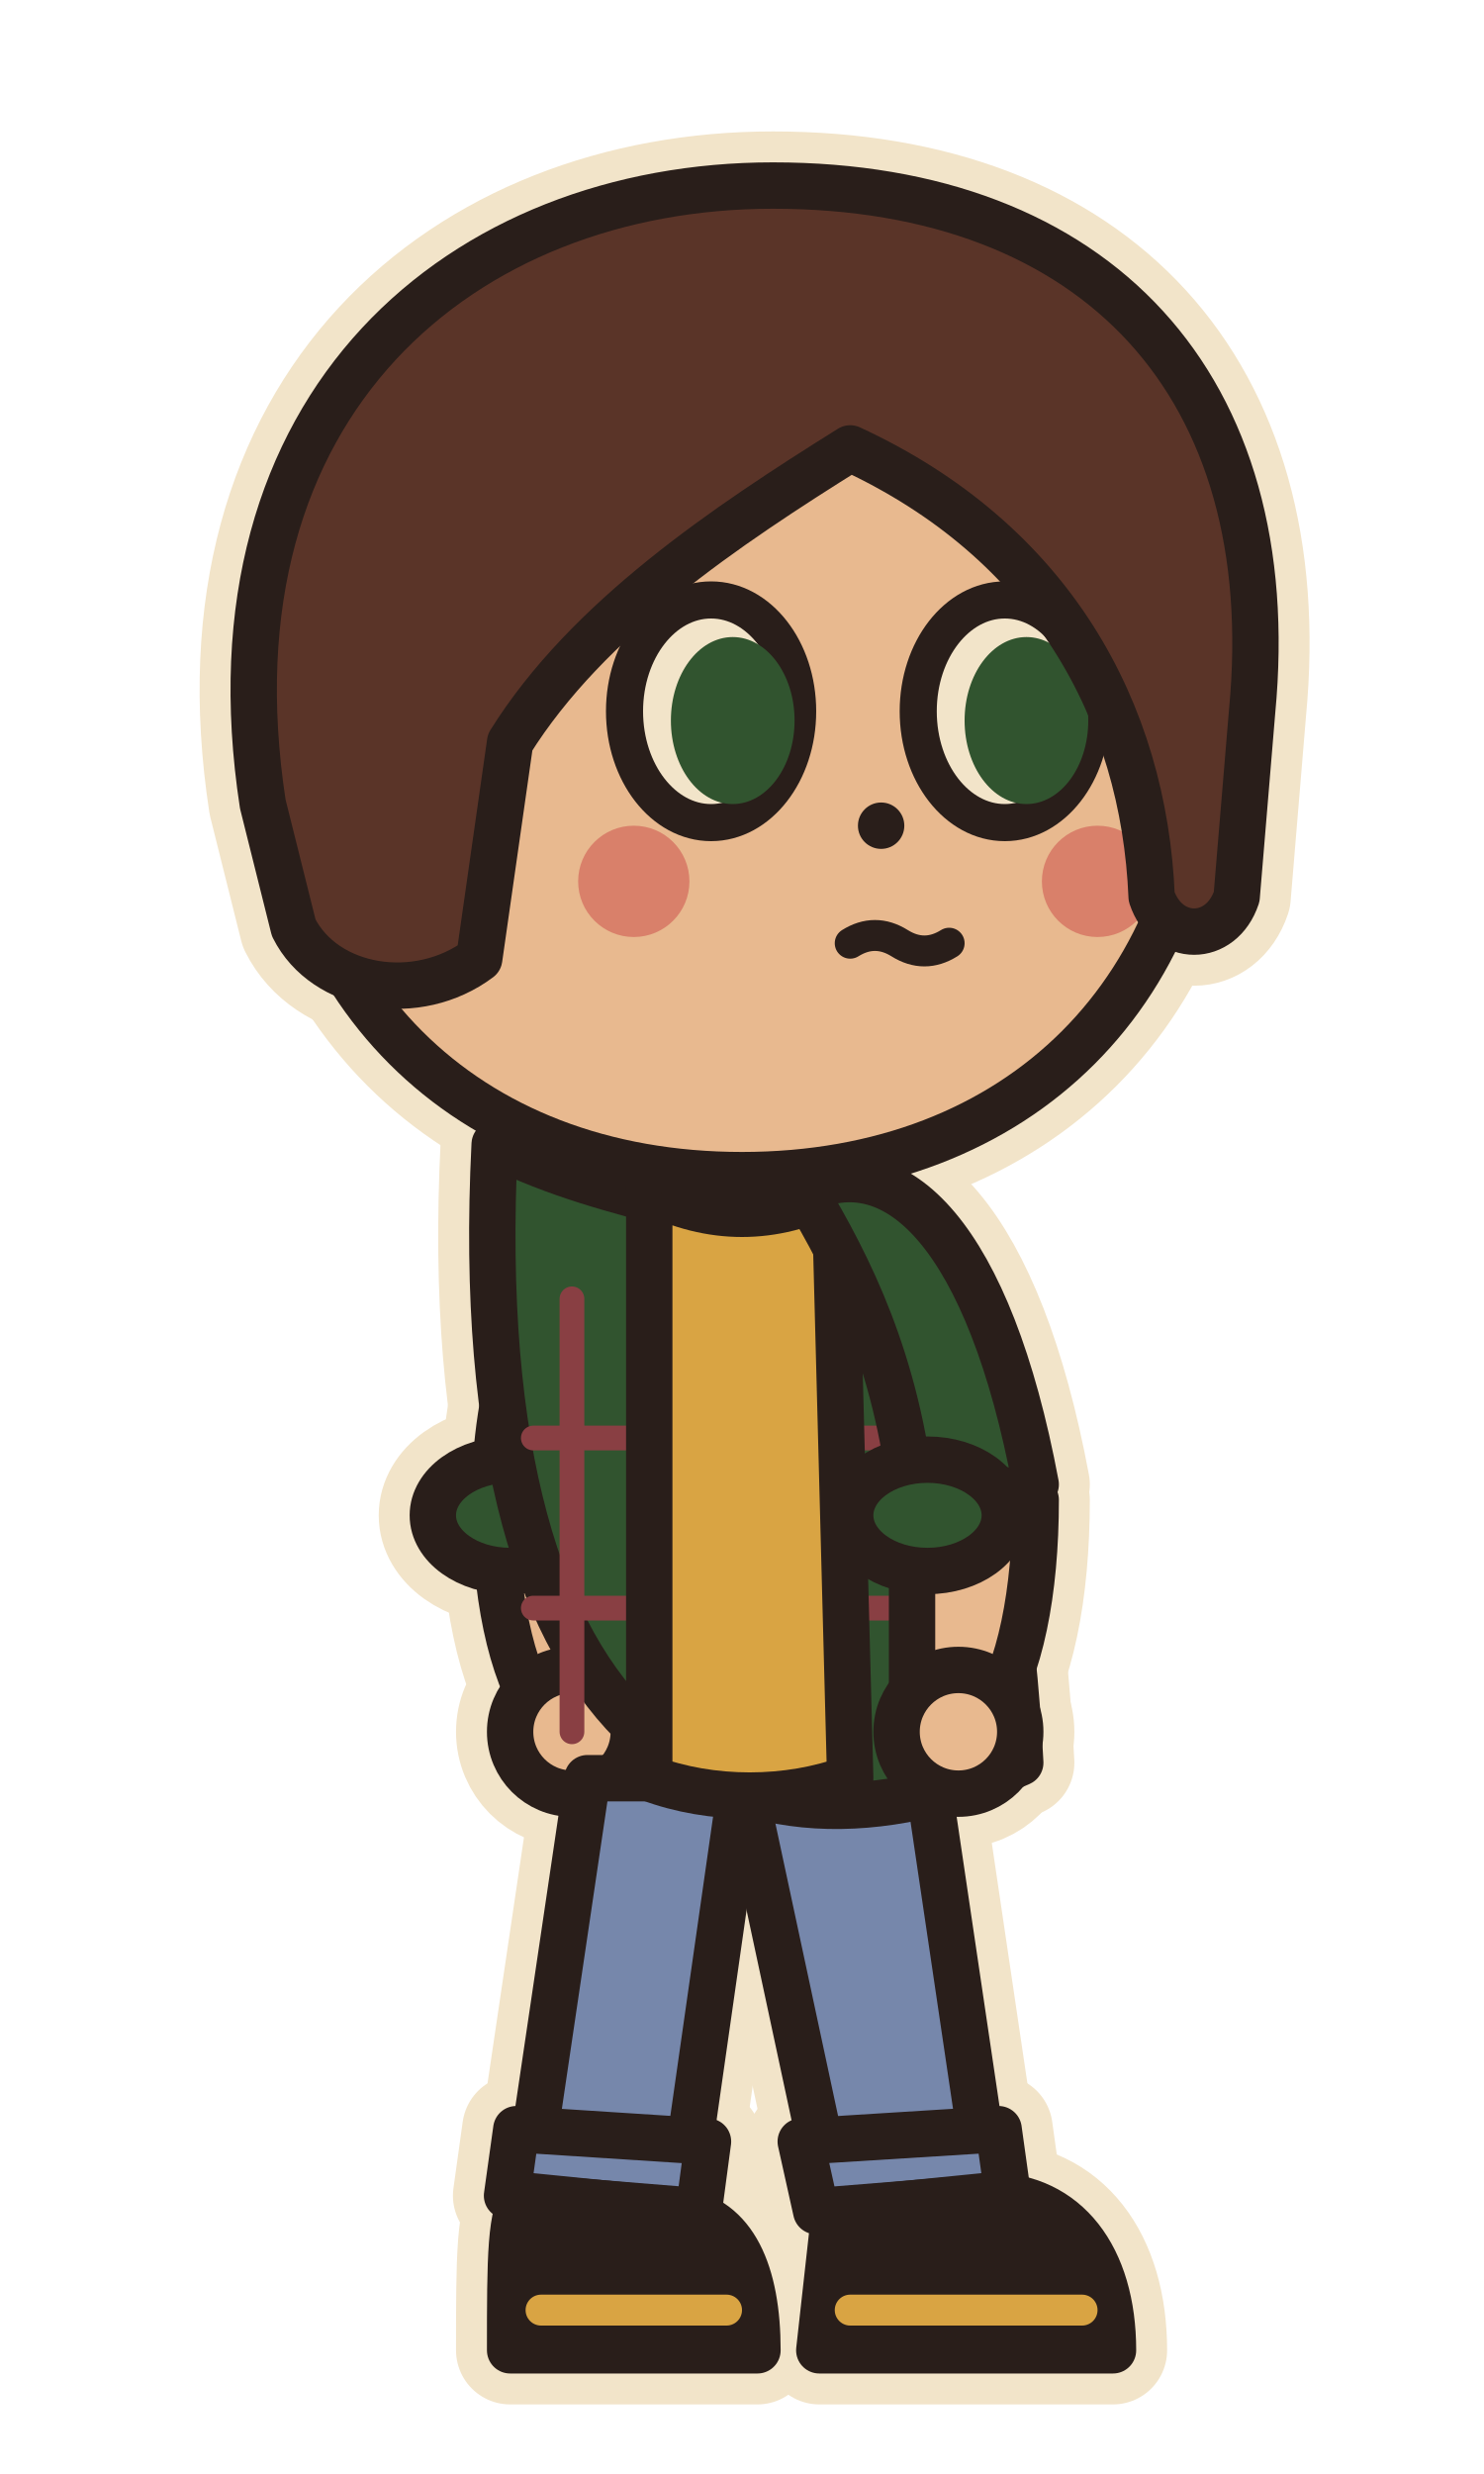
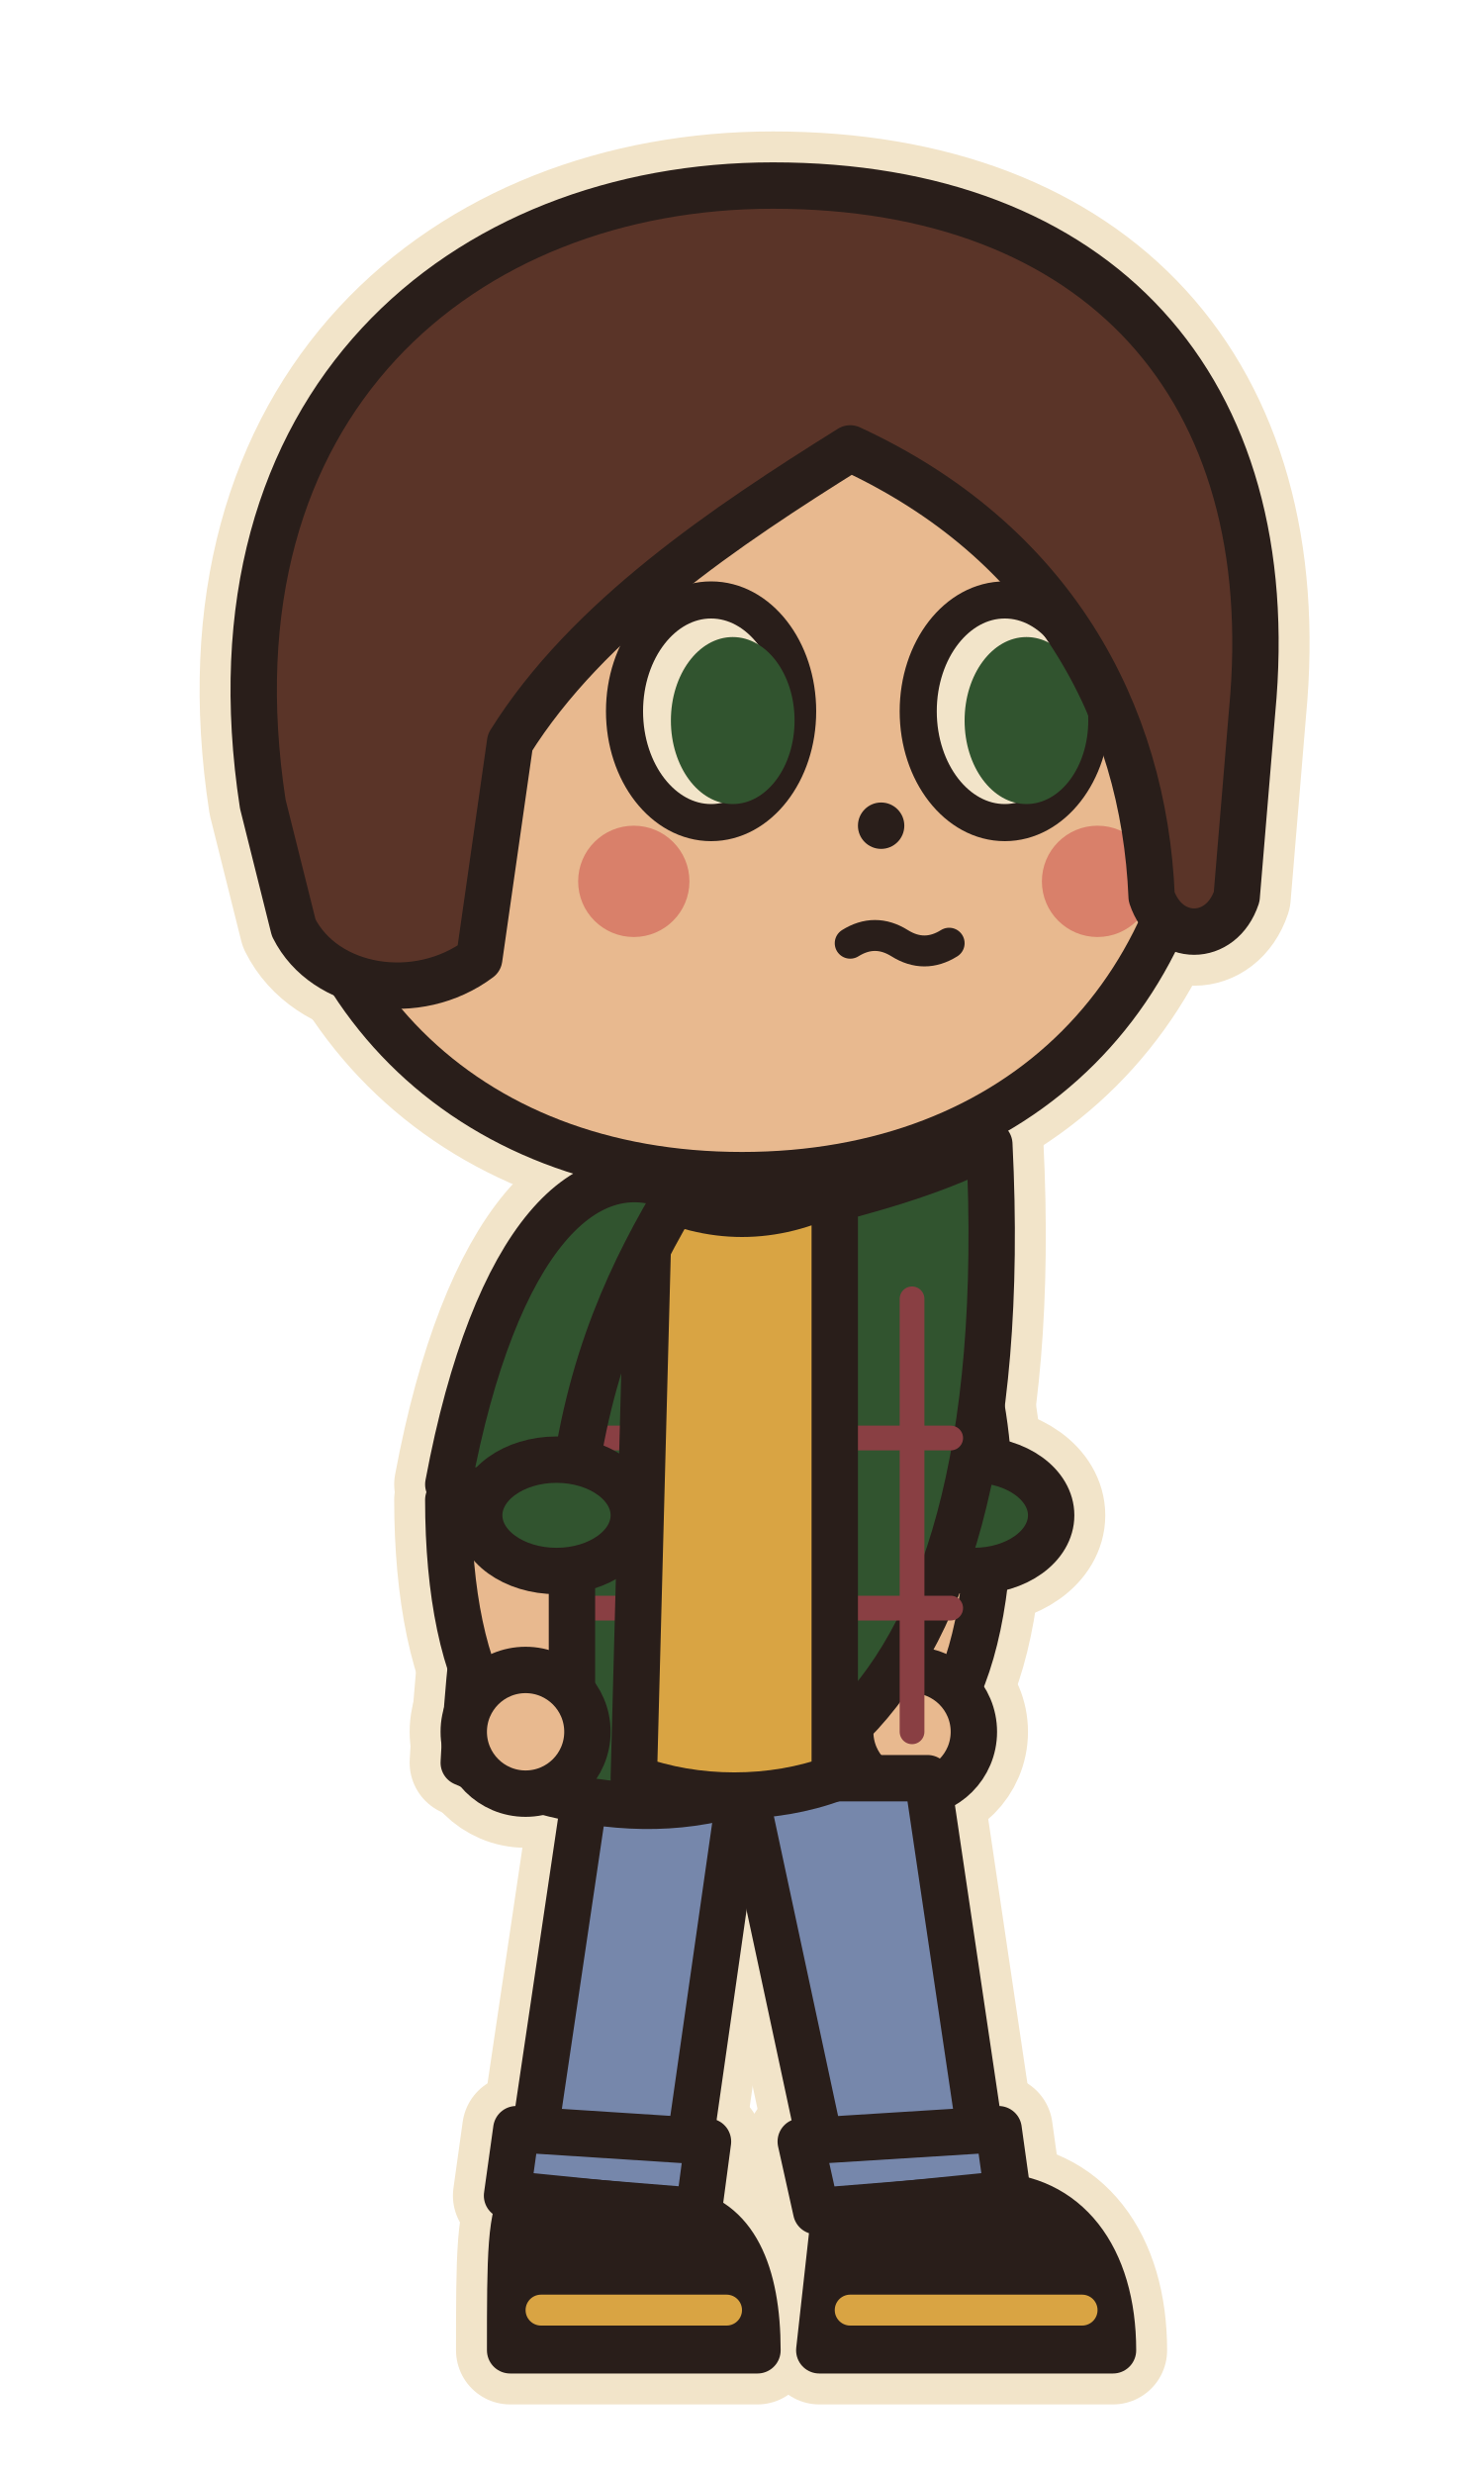
<svg xmlns="http://www.w3.org/2000/svg" viewBox="0 0 96 160" width="96" height="160">
  <g fill="#f2e4c9" stroke="#f2e4c9" stroke-width="7" stroke-linejoin="round" stroke-linecap="round">
-     <path d="M 40,76 C 34,82 32,90 32,97 C 35,99 38,99 40,97 C 40,90 42,82 44,78 Z" fill="#f2e4c9" />
-     <path d="M 32,97 C 32,103 33,108 35,111 C 37,112 40,111 41,109 C 40,104 40,100 40,97 Z" fill="#f2e4c9" />
-     <ellipse cx="33" cy="98" rx="5" ry="3.6" fill="#f2e4c9" />
-     <circle cx="37" cy="112" r="4" fill="#f2e4c9" />
+     <path d="M 40,76 C 34,82 32,90 32,97 C 35,99 38,99 40,97 C 40,90 42,82 44,78 Z" fill="#f2e4c9" transform="translate(96 0) scale(-1 1)" />
+     <path d="M 32,97 C 32,103 33,108 35,111 C 37,112 40,111 41,109 C 40,104 40,100 40,97 Z" fill="#f2e4c9" transform="translate(96 0) scale(-1 1)" />
+     <ellipse cx="33" cy="98" rx="5" ry="3.6" fill="#f2e4c9" transform="translate(96 0) scale(-1 1)" />
+     <circle cx="37" cy="112" r="4" fill="#f2e4c9" transform="translate(96 0) scale(-1 1)" />
    <path d="M 38,115 L 34,142 L 44,143 L 48,115 Z" fill="#f2e4c9" />
    <path d="M 33.4,137.7 L 32.8,142 L 45.2,143 L 45.8,138.5 Z" fill="#f2e4c9" />
    <path d="M 34,142 L 44,143 C 47.5,143.5 49,147 49,152 L 33,152 C 33,146 33,143 34,142 Z" fill="#f2e4c9" />
    <path d="M 48,115 L 54,143 L 64,142 L 60,115 Z" fill="#f2e4c9" />
    <path d="M 51.8,138.5 L 52.8,143 L 65.2,142 L 64.6,137.7 Z" fill="#f2e4c9" />
    <path d="M 54,143 L 64,142 C 69,142 72,146 72,152 L 53,152 Z" fill="#f2e4c9" />
-     <path d="M 32,74 C 48,82 64,74 66,114 C 48,122 30,114 32,74 Z" fill="#f2e4c9" />
-     <path d="M 42,77 C 46,79 50,79 54,77 L 55,115 C 51,116.5 46,116.5 42,115 Z" fill="#f2e4c9" />
-     <path d="M 52,77 C 58,74 64,80 67,96 C 64,99 61,99 59,97 C 58,88 55,82 52,77 Z" fill="#f2e4c9" />
-     <path d="M 59,97 C 62,96 65,96 67,97 C 67,103 66,108 64,111 C 62,112 60,111 59,109 C 59,104 59,100 59,97 Z" fill="#f2e4c9" />
-     <ellipse cx="60" cy="98" rx="5" ry="3.6" fill="#f2e4c9" />
-     <circle cx="62" cy="112" r="4" fill="#f2e4c9" />
+     <path d="M 32,74 C 48,82 64,74 66,114 C 48,122 30,114 32,74 Z" fill="#f2e4c9" transform="translate(96 0) scale(-1 1)" />
+     <path d="M 42,77 C 46,79 50,79 54,77 L 55,115 C 51,116.5 46,116.5 42,115 Z" fill="#f2e4c9" transform="translate(96 0) scale(-1 1)" />
+     <path d="M 52,77 C 58,74 64,80 67,96 C 64,99 61,99 59,97 C 58,88 55,82 52,77 Z" fill="#f2e4c9" transform="translate(96 0) scale(-1 1)" />
+     <path d="M 59,97 C 62,96 65,96 67,97 C 67,103 66,108 64,111 C 62,112 60,111 59,109 C 59,104 59,100 59,97 Z" fill="#f2e4c9" transform="translate(96 0) scale(-1 1)" />
+     <ellipse cx="60" cy="98" rx="5" ry="3.6" fill="#f2e4c9" transform="translate(96 0) scale(-1 1)" />
+     <circle cx="62" cy="112" r="4" fill="#f2e4c9" transform="translate(96 0) scale(-1 1)" />
    <path d="M 48,18 C 66,18 78,30 78,46 C 78,64 66,76 48,76 C 30,76 18,64 18,46 C 18,30 30,18 48,18 Z" fill="#f2e4c9" />
    <path d="M 17,52 C 13,26 30,12 50,12 C 71,12 83,25 81,46 L 80,58 C 79,61 75.5,61 74.5,58 C 74,46 68,35 55,29 C 47,34 38,40 33,48 L 31,62 C 27,65 21,64 19,60 Z" fill="#f2e4c9" />
  </g>
  <g stroke="#291e1a" stroke-width="3" stroke-linejoin="round" stroke-linecap="round">
-     <path d="M 40,76 C 34,82 32,90 32,97 C 35,99 38,99 40,97 C 40,90 42,82 44,78 Z" fill="#31542f" />
-     <path d="M 32,97 C 32,103 33,108 35,111 C 37,112 40,111 41,109 C 40,104 40,100 40,97 Z" fill="#e8b98f" />
-     <ellipse cx="33" cy="98" rx="5" ry="3.6" fill="#31542f" />
-     <circle cx="37" cy="112" r="4" fill="#e8b98f" />
+     <path d="M 40,76 C 34,82 32,90 32,97 C 35,99 38,99 40,97 C 40,90 42,82 44,78 Z" fill="#31542f" transform="translate(96 0) scale(-1 1)" />
+     <path d="M 32,97 C 32,103 33,108 35,111 C 37,112 40,111 41,109 C 40,104 40,100 40,97 Z" fill="#e8b98f" transform="translate(96 0) scale(-1 1)" />
+     <ellipse cx="33" cy="98" rx="5" ry="3.6" fill="#31542f" transform="translate(96 0) scale(-1 1)" />
+     <circle cx="37" cy="112" r="4" fill="#e8b98f" transform="translate(96 0) scale(-1 1)" />
    <path d="M 38,115 L 34,142 L 44,143 L 48,115 Z" fill="#7687ab" />
    <path d="M 33.4,137.7 L 32.8,142 L 45.2,143 L 45.8,138.5 Z" fill="#7687ab" />
    <path d="M 34,142 L 44,143 C 47.5,143.5 49,147 49,152 L 33,152 C 33,146 33,143 34,142 Z" fill="#291e1a" />
    <path d="M 35,149.4 L 47,149.4" fill="none" stroke="#d9a443" stroke-width="2" />
    <path d="M 48,115 L 54,143 L 64,142 L 60,115 Z" fill="#7687ab" />
    <path d="M 51.8,138.5 L 52.8,143 L 65.2,142 L 64.6,137.7 Z" fill="#7687ab" />
    <path d="M 54,143 L 64,142 C 69,142 72,146 72,152 L 53,152 Z" fill="#291e1a" />
    <path d="M 55,149.4 L 70,149.4" fill="none" stroke="#d9a443" stroke-width="2" />
-     <path d="M 32,74 C 48,82 64,74 66,114 C 48,122 30,114 32,74 Z" fill="#31542f" />
-     <path d="M 37,84 L 37,112" fill="none" stroke="#893f43" stroke-width="1.6" />
-     <path d="M 34.5,93 L 42,93" fill="none" stroke="#893f43" stroke-width="1.6" />
-     <path d="M 34.5,104 L 42,104" fill="none" stroke="#893f43" stroke-width="1.6" />
-     <path d="M 59.5,84 L 59.5,108" fill="none" stroke="#893f43" stroke-width="1.6" />
-     <path d="M 55,93 L 62,93" fill="none" stroke="#893f43" stroke-width="1.6" />
-     <path d="M 55,104 L 62.5,104" fill="none" stroke="#893f43" stroke-width="1.6" />
-     <path d="M 42,77 C 46,79 50,79 54,77 L 55,115 C 51,116.5 46,116.5 42,115 Z" fill="#d9a443" />
-     <path d="M 52,77 C 58,74 64,80 67,96 C 64,99 61,99 59,97 C 58,88 55,82 52,77 Z" fill="#31542f" />
-     <path d="M 59,97 C 62,96 65,96 67,97 C 67,103 66,108 64,111 C 62,112 60,111 59,109 C 59,104 59,100 59,97 Z" fill="#e8b98f" />
-     <ellipse cx="60" cy="98" rx="5" ry="3.6" fill="#31542f" />
-     <circle cx="62" cy="112" r="4" fill="#e8b98f" />
+     <path d="M 32,74 C 48,82 64,74 66,114 C 48,122 30,114 32,74 Z" fill="#31542f" transform="translate(96 0) scale(-1 1)" />
+     <path d="M 37,84 L 37,112" fill="none" stroke="#893f43" stroke-width="1.6" transform="translate(96 0) scale(-1 1)" />
+     <path d="M 34.5,93 L 42,93" fill="none" stroke="#893f43" stroke-width="1.6" transform="translate(96 0) scale(-1 1)" />
+     <path d="M 34.5,104 L 42,104" fill="none" stroke="#893f43" stroke-width="1.6" transform="translate(96 0) scale(-1 1)" />
+     <path d="M 59.5,84 L 59.5,108" fill="none" stroke="#893f43" stroke-width="1.6" transform="translate(96 0) scale(-1 1)" />
+     <path d="M 55,93 L 62,93" fill="none" stroke="#893f43" stroke-width="1.6" transform="translate(96 0) scale(-1 1)" />
+     <path d="M 55,104 L 62.5,104" fill="none" stroke="#893f43" stroke-width="1.6" transform="translate(96 0) scale(-1 1)" />
+     <path d="M 42,77 C 46,79 50,79 54,77 L 55,115 C 51,116.5 46,116.5 42,115 Z" fill="#d9a443" transform="translate(96 0) scale(-1 1)" />
+     <path d="M 52,77 C 58,74 64,80 67,96 C 64,99 61,99 59,97 C 58,88 55,82 52,77 Z" fill="#31542f" transform="translate(96 0) scale(-1 1)" />
+     <path d="M 59,97 C 62,96 65,96 67,97 C 67,103 66,108 64,111 C 62,112 60,111 59,109 C 59,104 59,100 59,97 Z" fill="#e8b98f" transform="translate(96 0) scale(-1 1)" />
+     <ellipse cx="60" cy="98" rx="5" ry="3.6" fill="#31542f" transform="translate(96 0) scale(-1 1)" />
+     <circle cx="62" cy="112" r="4" fill="#e8b98f" transform="translate(96 0) scale(-1 1)" />
    <path d="M 48,18 C 66,18 78,30 78,46 C 78,64 66,76 48,76 C 30,76 18,64 18,46 C 18,30 30,18 48,18 Z" fill="#e8b98f" />
    <circle cx="41" cy="57" r="3.6" fill="#d9806a" stroke="none" />
    <circle cx="71" cy="57" r="3.6" fill="#d9806a" stroke="none" />
    <ellipse cx="46" cy="46" rx="5.6" ry="7.2" fill="#f2e4c9" stroke-width="2.4" />
    <ellipse cx="47.4" cy="46.6" rx="4" ry="5.4" fill="#31542f" stroke="none" />
    <ellipse cx="65" cy="46" rx="5.6" ry="7.2" fill="#f2e4c9" stroke-width="2.4" />
    <ellipse cx="66.4" cy="46.6" rx="4" ry="5.4" fill="#31542f" stroke="none" />
    <circle cx="57" cy="53.4" r="1.5" fill="#291e1a" stroke="none" />
    <path d="M 55,61 Q 56.6,60 58.2,61 Q 59.8,62 61.4,61" fill="none" stroke-width="2" />
    <path d="M 17,52 C 13,26 30,12 50,12 C 71,12 83,25 81,46 L 80,58 C 79,61 75.5,61 74.5,58 C 74,46 68,35 55,29 C 47,34 38,40 33,48 L 31,62 C 27,65 21,64 19,60 Z" fill="#5a3428" />
  </g>
</svg>
